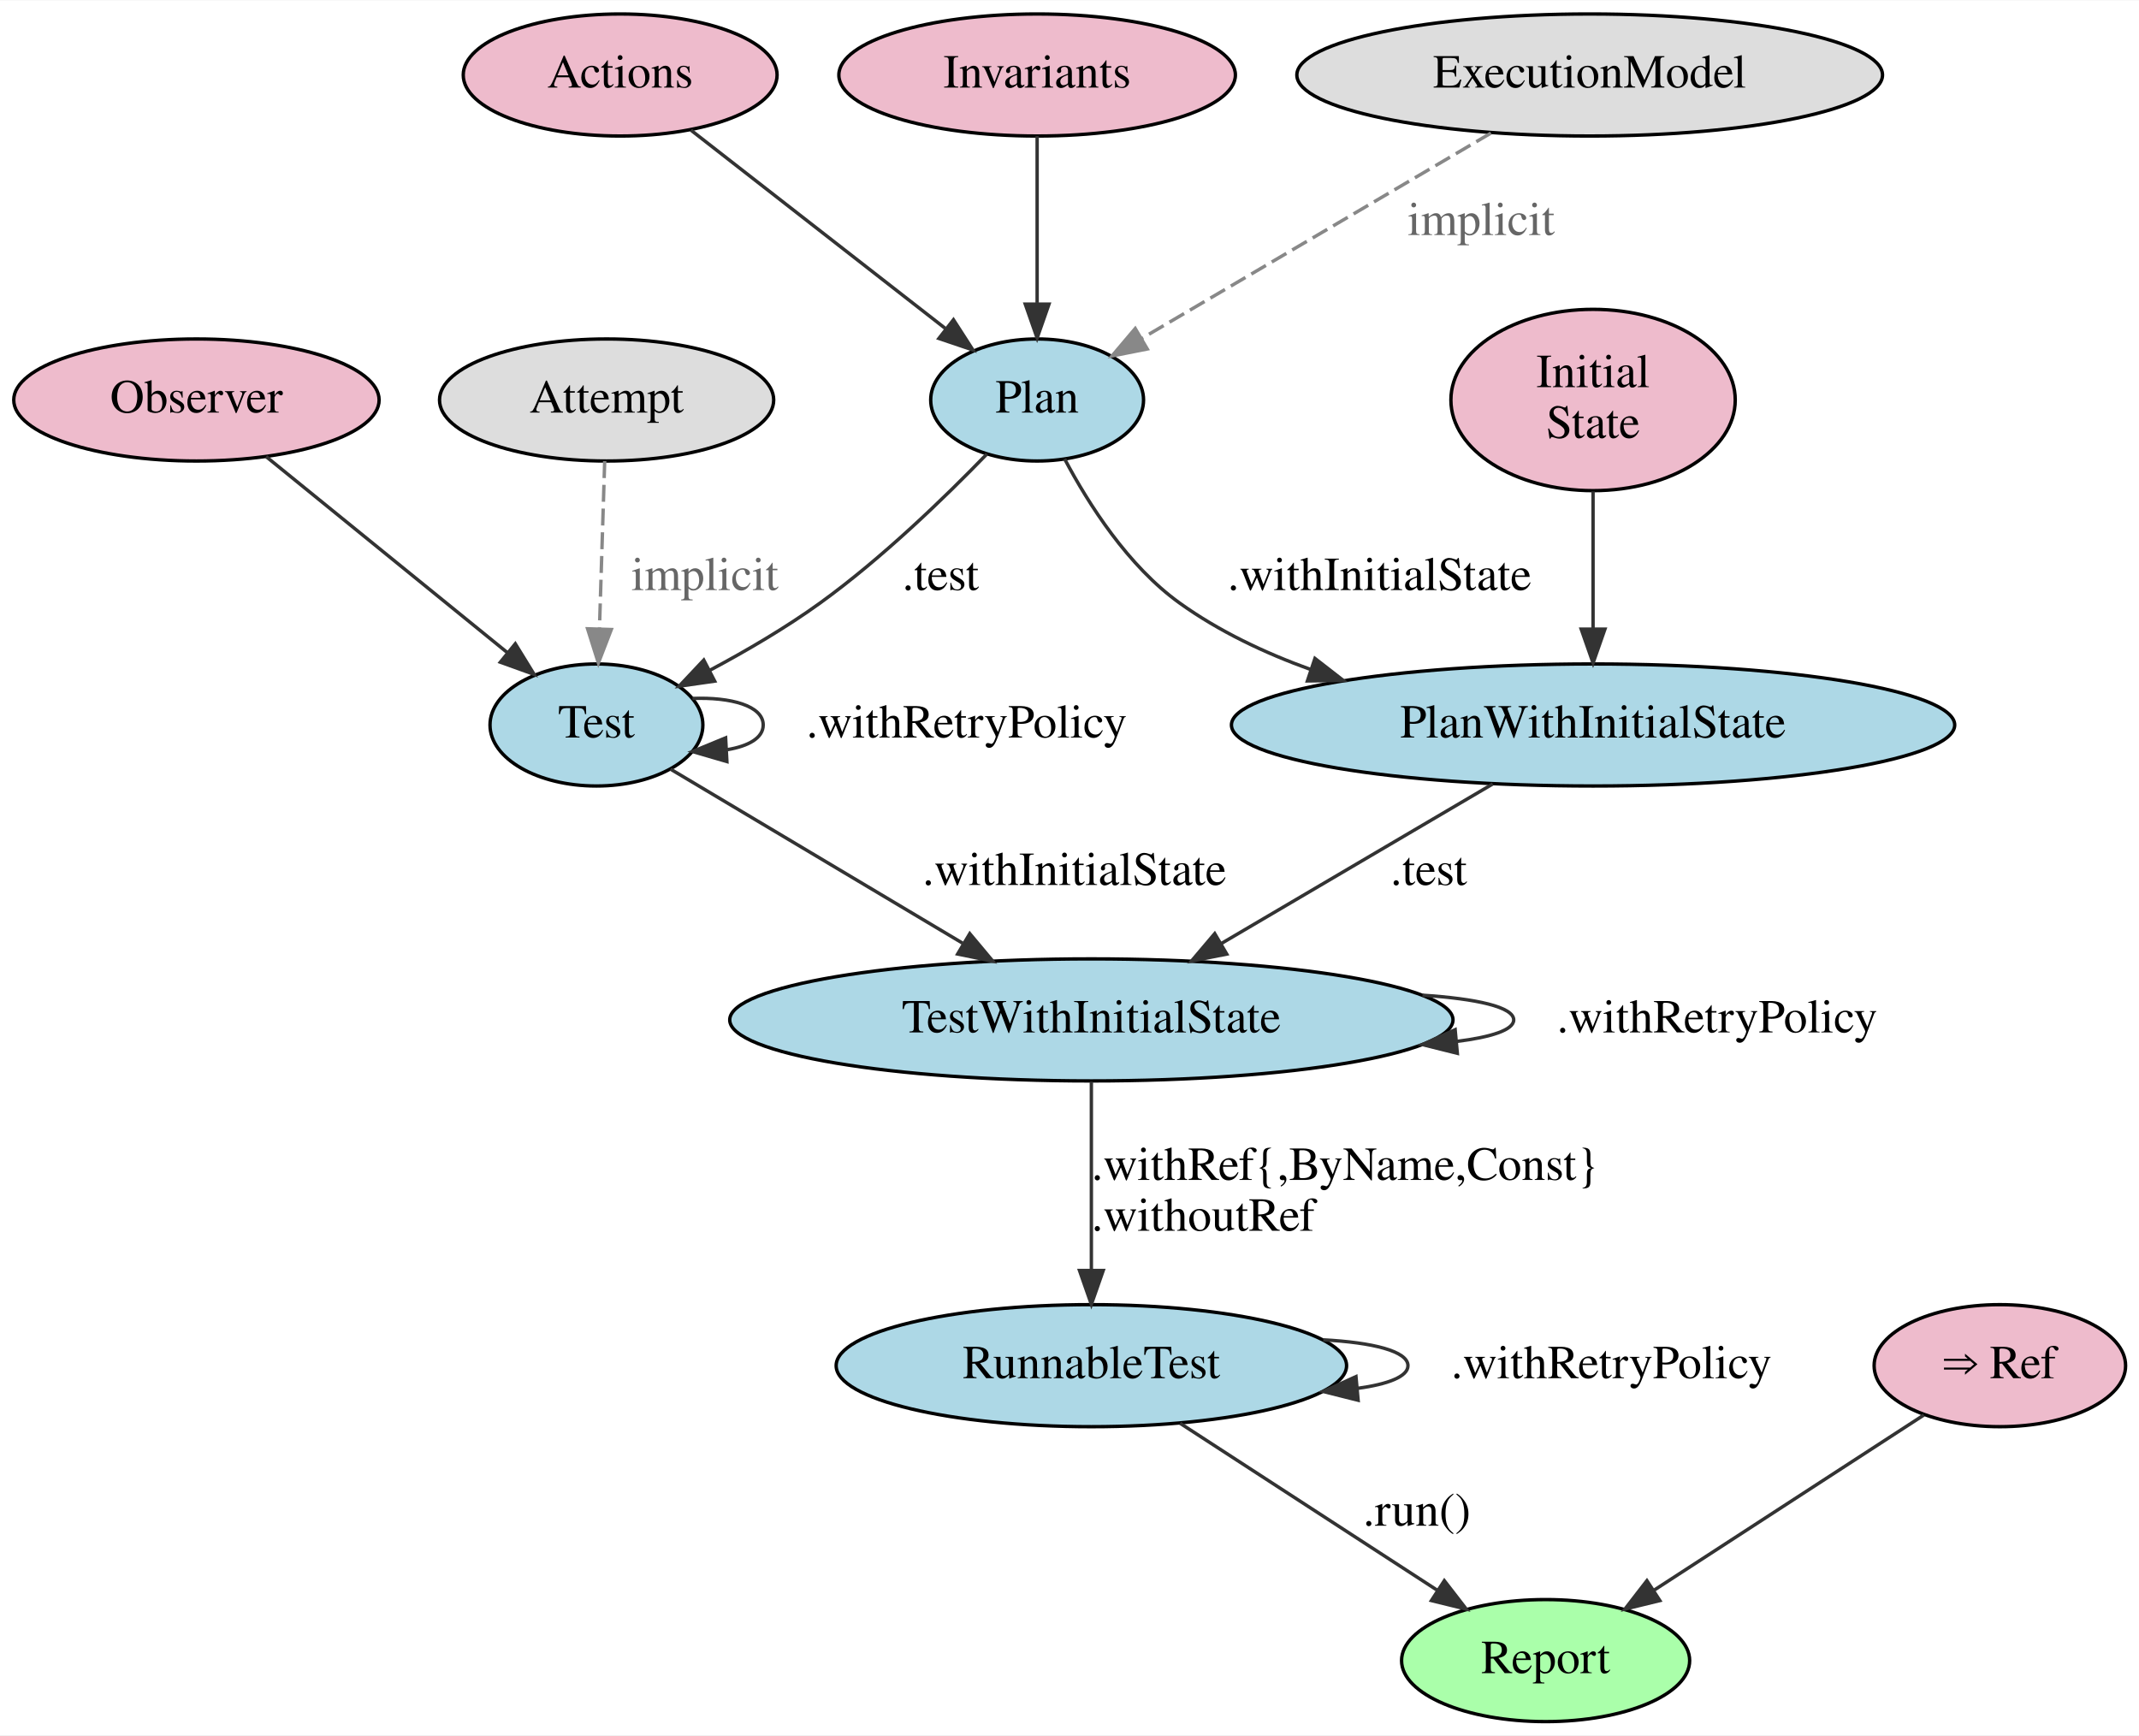
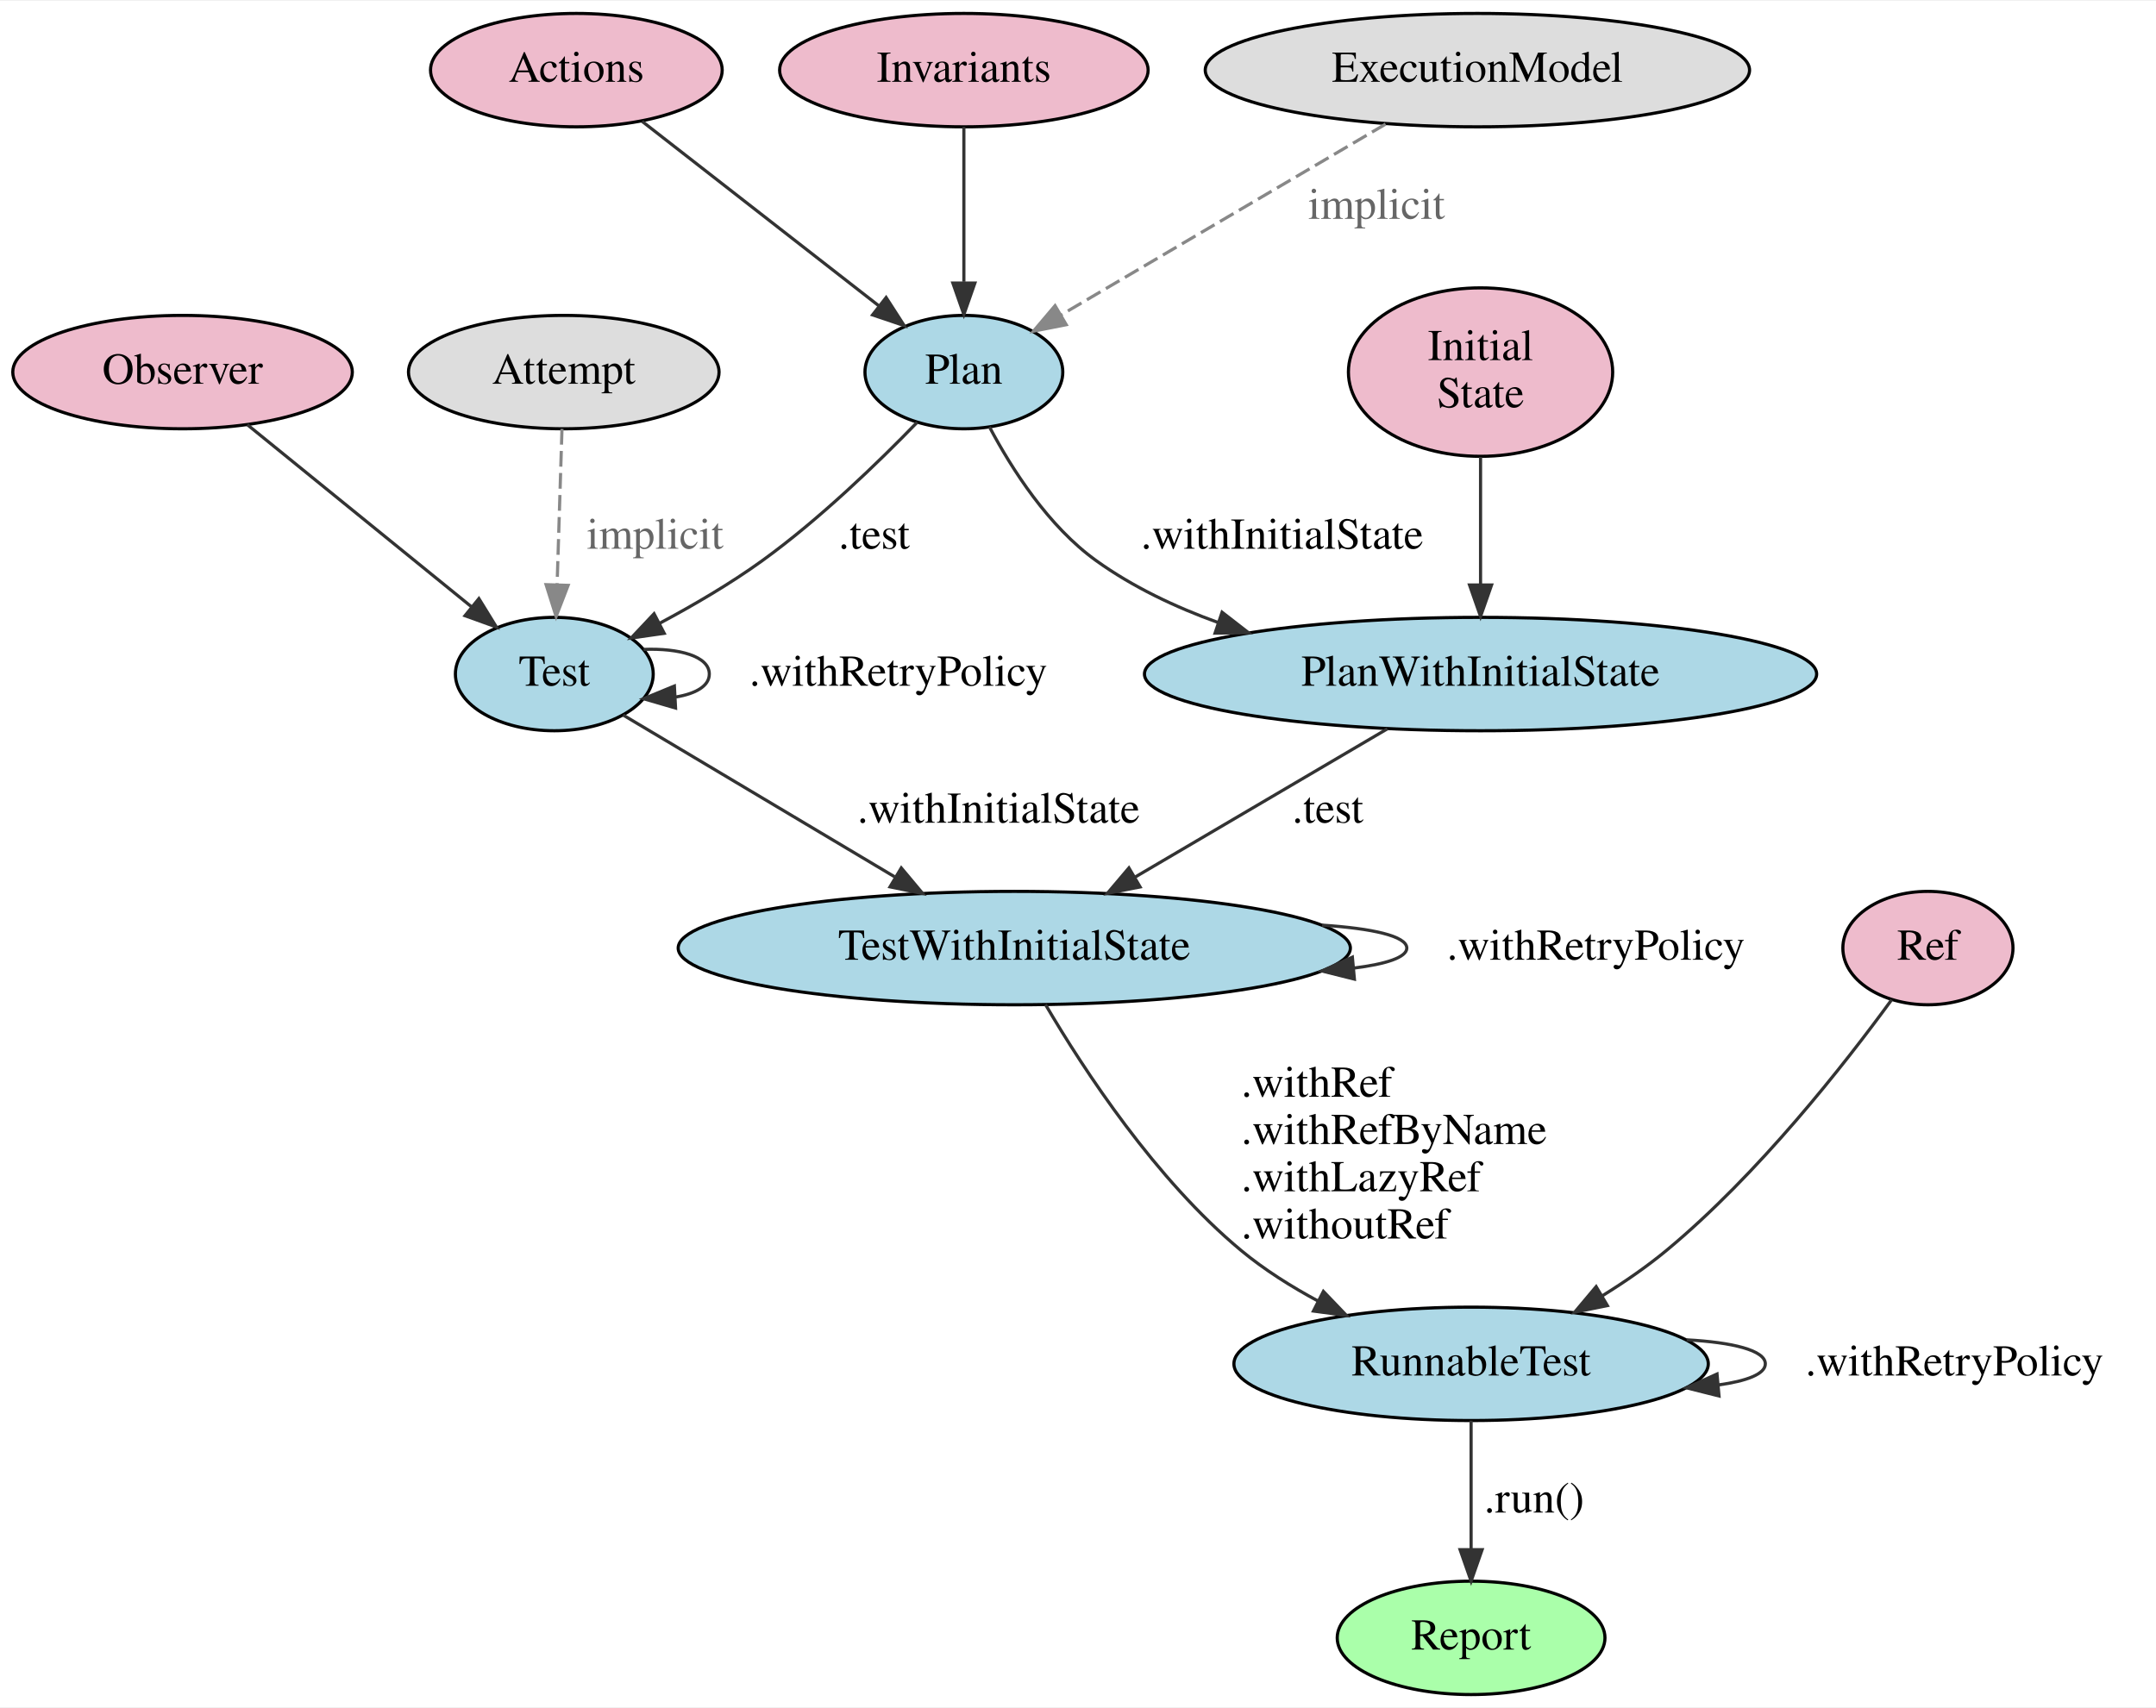
- <svg xmlns="http://www.w3.org/2000/svg" width="631pt" height="512pt" viewBox="0.00 0.00 630.99 511.74">
-   <g id="graph0" class="graph" transform="scale(1 1) rotate(0) translate(4 507.7401)">
-     <polygon fill="#ffffff" stroke="transparent" points="-4,4 -4,-507.74 626.992,-507.74 626.992,4 -4,4" />
+ <svg xmlns="http://www.w3.org/2000/svg" width="684pt" height="542pt" viewBox="0.00 0.00 684.34 541.74">
+   <g id="graph0" class="graph" transform="scale(1 1) rotate(0) translate(4 537.7401)">
+     <polygon fill="#ffffff" stroke="transparent" points="-4,4 -4,-537.74 680.338,-537.74 680.338,4 -4,4" />
    <g id="node1" class="node">
-       <ellipse fill="#eebbcc" stroke="#000000" cx="178.945" cy="-485.74" rx="46.292" ry="18" />
-       <text text-anchor="middle" x="178.945" y="-482.04" font-family="Times,serif" font-size="14.00" fill="#000000">Actions</text>
+       <ellipse fill="#eebbcc" stroke="#000000" cx="178.945" cy="-515.74" rx="46.292" ry="18" />
+       <text text-anchor="middle" x="178.945" y="-512.04" font-family="Times,serif" font-size="14.00" fill="#000000">Actions</text>
    </g>
    <g id="node8" class="node">
-       <ellipse fill="#add8e6" stroke="#000000" cx="301.945" cy="-389.87" rx="31.396" ry="18" />
-       <text text-anchor="middle" x="301.945" y="-386.17" font-family="Times,serif" font-size="14.00" fill="#000000">Plan</text>
+       <ellipse fill="#add8e6" stroke="#000000" cx="301.945" cy="-419.87" rx="31.396" ry="18" />
+       <text text-anchor="middle" x="301.945" y="-416.17" font-family="Times,serif" font-size="14.00" fill="#000000">Plan</text>
    </g>
    <g id="edge3" class="edge">
-       <path fill="none" stroke="#333333" d="M199.81,-469.477C220.474,-453.371 252.216,-428.631 274.825,-411.009" />
-       <polygon fill="#333333" stroke="#333333" points="277.265,-413.545 283,-404.636 272.961,-408.023 277.265,-413.545" />
+       <path fill="none" stroke="#333333" d="M199.81,-499.477C220.474,-483.371 252.216,-458.631 274.825,-441.009" />
+       <polygon fill="#333333" stroke="#333333" points="277.265,-443.545 283,-434.636 272.961,-438.023 277.265,-443.545" />
    </g>
    <g id="node2" class="node">
-       <ellipse fill="#eebbcc" stroke="#000000" cx="301.945" cy="-485.74" rx="58.49" ry="18" />
-       <text text-anchor="middle" x="301.945" y="-482.04" font-family="Times,serif" font-size="14.00" fill="#000000">Invariants</text>
+       <ellipse fill="#eebbcc" stroke="#000000" cx="301.945" cy="-515.74" rx="58.49" ry="18" />
+       <text text-anchor="middle" x="301.945" y="-512.04" font-family="Times,serif" font-size="14.00" fill="#000000">Invariants</text>
    </g>
    <g id="edge4" class="edge">
-       <path fill="none" stroke="#333333" d="M301.945,-467.708C301.945,-453.87 301.945,-434.496 301.945,-418.539" />
-       <polygon fill="#333333" stroke="#333333" points="305.445,-418.147 301.945,-408.148 298.445,-418.148 305.445,-418.147" />
+       <path fill="none" stroke="#333333" d="M301.945,-497.708C301.945,-483.87 301.945,-464.496 301.945,-448.539" />
+       <polygon fill="#333333" stroke="#333333" points="305.445,-448.147 301.945,-438.148 298.445,-448.148 305.445,-448.147" />
    </g>
    <g id="node3" class="node">
-       <ellipse fill="#eebbcc" stroke="#000000" cx="465.945" cy="-389.87" rx="41.94" ry="26.741" />
-       <text text-anchor="middle" x="465.945" y="-393.67" font-family="Times,serif" font-size="14.00" fill="#000000">Initial</text>
-       <text text-anchor="middle" x="465.945" y="-378.67" font-family="Times,serif" font-size="14.00" fill="#000000">State</text>
+       <ellipse fill="#eebbcc" stroke="#000000" cx="465.945" cy="-419.87" rx="41.94" ry="26.741" />
+       <text text-anchor="middle" x="465.945" y="-423.67" font-family="Times,serif" font-size="14.00" fill="#000000">Initial</text>
+       <text text-anchor="middle" x="465.945" y="-408.67" font-family="Times,serif" font-size="14.00" fill="#000000">State</text>
    </g>
    <g id="node9" class="node">
-       <ellipse fill="#add8e6" stroke="#000000" cx="465.945" cy="-294" rx="106.681" ry="18" />
-       <text text-anchor="middle" x="465.945" y="-290.3" font-family="Times,serif" font-size="14.00" fill="#000000">PlanWithInitialState</text>
+       <ellipse fill="#add8e6" stroke="#000000" cx="465.945" cy="-324" rx="106.681" ry="18" />
+       <text text-anchor="middle" x="465.945" y="-320.3" font-family="Times,serif" font-size="14.00" fill="#000000">PlanWithInitialState</text>
    </g>
    <g id="edge5" class="edge">
-       <path fill="none" stroke="#333333" d="M465.945,-362.91C465.945,-350.276 465.945,-335.22 465.945,-322.409" />
-       <polygon fill="#333333" stroke="#333333" points="469.445,-322.277 465.945,-312.277 462.445,-322.278 469.445,-322.277" />
+       <path fill="none" stroke="#333333" d="M465.945,-392.91C465.945,-380.276 465.945,-365.22 465.945,-352.409" />
+       <polygon fill="#333333" stroke="#333333" points="469.445,-352.277 465.945,-342.277 462.445,-352.278 469.445,-352.277" />
    </g>
    <g id="node4" class="node">
-       <ellipse fill="#eebbcc" stroke="#000000" cx="53.945" cy="-389.87" rx="53.891" ry="18" />
-       <text text-anchor="middle" x="53.945" y="-386.17" font-family="Times,serif" font-size="14.00" fill="#000000">Observer</text>
+       <ellipse fill="#eebbcc" stroke="#000000" cx="53.945" cy="-419.87" rx="53.891" ry="18" />
+       <text text-anchor="middle" x="53.945" y="-416.17" font-family="Times,serif" font-size="14.00" fill="#000000">Observer</text>
    </g>
    <g id="node10" class="node">
-       <ellipse fill="#add8e6" stroke="#000000" cx="171.945" cy="-294" rx="31.396" ry="18" />
-       <text text-anchor="middle" x="171.945" y="-290.3" font-family="Times,serif" font-size="14.00" fill="#000000">Test</text>
+       <ellipse fill="#add8e6" stroke="#000000" cx="171.945" cy="-324" rx="31.396" ry="18" />
+       <text text-anchor="middle" x="171.945" y="-320.3" font-family="Times,serif" font-size="14.00" fill="#000000">Test</text>
    </g>
    <g id="edge6" class="edge">
-       <path fill="none" stroke="#333333" d="M74.499,-373.171C94.289,-357.092 124.301,-332.709 145.786,-315.253" />
-       <polygon fill="#333333" stroke="#333333" points="148.01,-317.956 153.564,-308.934 143.596,-312.523 148.01,-317.956" />
+       <path fill="none" stroke="#333333" d="M74.499,-403.171C94.289,-387.092 124.301,-362.709 145.786,-345.253" />
+       <polygon fill="#333333" stroke="#333333" points="148.01,-347.956 153.564,-338.934 143.596,-342.523 148.01,-347.956" />
    </g>
    <g id="node5" class="node">
-       <ellipse fill="#eebbcc" stroke="#000000" cx="585.945" cy="-105" rx="37.093" ry="18" />
-       <text text-anchor="middle" x="585.945" y="-101.3" font-family="Times,serif" font-size="14.00" fill="#000000">⇒ Ref</text>
+       <ellipse fill="#eebbcc" stroke="#000000" cx="607.945" cy="-237" rx="27" ry="18" />
+       <text text-anchor="middle" x="607.945" y="-233.3" font-family="Times,serif" font-size="14.00" fill="#000000">Ref</text>
+     </g>
+     <g id="node12" class="node">
+       <ellipse fill="#add8e6" stroke="#000000" cx="462.945" cy="-105" rx="75.287" ry="18" />
+       <text text-anchor="middle" x="462.945" y="-101.3" font-family="Times,serif" font-size="14.00" fill="#000000">RunnableTest</text>
+     </g>
+     <g id="edge11" class="edge">
+       <path fill="none" stroke="#333333" d="M596.426,-220.585C581.561,-200.204 554.124,-165.18 524.945,-141 518.746,-135.863 511.721,-131.023 504.683,-126.659" />
+       <polygon fill="#333333" stroke="#333333" points="506.208,-123.494 495.823,-121.398 502.634,-129.513 506.208,-123.494" />
+     </g>
+     <g id="node6" class="node">
+       <ellipse fill="#dddddd" stroke="#000000" cx="174.945" cy="-419.87" rx="49.291" ry="18" />
+       <text text-anchor="middle" x="174.945" y="-416.17" font-family="Times,serif" font-size="14.00" fill="#000000">Attempt</text>
+     </g>
+     <g id="edge1" class="edge">
+       <path fill="none" stroke="#888888" stroke-dasharray="5,2" d="M174.381,-401.838C173.948,-388 173.342,-368.626 172.842,-352.669" />
+       <polygon fill="#888888" stroke="#888888" points="176.328,-352.163 172.517,-342.277 169.332,-352.382 176.328,-352.163" />
+       <text text-anchor="middle" x="203.945" y="-363.8" font-family="Times,serif" font-size="14.00" fill="#666666"> implicit</text>
+     </g>
+     <g id="node7" class="node">
+       <ellipse fill="#dddddd" stroke="#000000" cx="464.945" cy="-515.74" rx="86.385" ry="18" />
+       <text text-anchor="middle" x="464.945" y="-512.04" font-family="Times,serif" font-size="14.00" fill="#000000">ExecutionModel</text>
+     </g>
+     <g id="edge2" class="edge">
+       <path fill="none" stroke="#888888" stroke-dasharray="5,2" d="M435.804,-498.601C406.759,-481.517 362.327,-455.385 332.721,-437.971" />
+       <polygon fill="#888888" stroke="#888888" points="334.436,-434.919 324.042,-432.866 330.887,-440.953 334.436,-434.919" />
+       <text text-anchor="middle" x="432.945" y="-468.54" font-family="Times,serif" font-size="14.00" fill="#666666"> implicit</text>
+     </g>
+     <g id="edge7" class="edge">
+       <path fill="none" stroke="#333333" d="M310.06,-402.474C317.189,-389.014 328.787,-370.89 343.945,-360 355.53,-351.677 369.036,-345.262 382.755,-340.323" />
+       <polygon fill="#333333" stroke="#333333" points="383.899,-343.631 392.267,-337.133 381.673,-336.994 383.899,-343.631" />
+       <text text-anchor="middle" x="402.945" y="-363.8" font-family="Times,serif" font-size="14.00" fill="#000000">.withInitialState</text>
+     </g>
+     <g id="edge8" class="edge">
+       <path fill="none" stroke="#333333" d="M287.13,-403.936C274.736,-391.138 256.197,-373.188 237.945,-360 227.881,-352.728 216.182,-345.889 205.454,-340.166" />
+       <polygon fill="#333333" stroke="#333333" points="206.83,-336.937 196.341,-335.441 203.607,-343.151 206.83,-336.937" />
+       <text text-anchor="middle" x="273.445" y="-363.8" font-family="Times,serif" font-size="14.00" fill="#000000">.test</text>
+     </g>
+     <g id="node11" class="node">
+       <ellipse fill="#add8e6" stroke="#000000" cx="317.945" cy="-237" rx="106.681" ry="18" />
+       <text text-anchor="middle" x="317.945" y="-233.3" font-family="Times,serif" font-size="14.00" fill="#000000">TestWithInitialState</text>
+     </g>
+     <g id="edge9" class="edge">
+       <path fill="none" stroke="#333333" d="M436.351,-306.603C413.361,-293.089 381.298,-274.241 356.334,-259.567" />
+       <polygon fill="#333333" stroke="#333333" points="357.883,-256.417 347.488,-254.367 354.335,-262.452 357.883,-256.417" />
+       <text text-anchor="middle" x="417.445" y="-276.8" font-family="Times,serif" font-size="14.00" fill="#000000">.test</text>
+     </g>
+     <g id="edge14" class="edge">
+       <path fill="none" stroke="#333333" d="M200.257,-331.827C211.612,-332.269 221.142,-329.66 221.142,-324 221.142,-320.197 216.84,-317.772 210.573,-316.723" />
+       <polygon fill="#333333" stroke="#333333" points="210.429,-313.211 200.257,-316.173 210.056,-320.201 210.429,-313.211" />
+       <text text-anchor="middle" x="281.142" y="-320.3" font-family="Times,serif" font-size="14.00" fill="#000000">.withRetryPolicy</text>
+     </g>
+     <g id="edge10" class="edge">
+       <path fill="none" stroke="#333333" d="M193.803,-310.975C216.53,-297.432 252.549,-275.969 279.948,-259.642" />
+       <polygon fill="#333333" stroke="#333333" points="282.079,-262.447 288.878,-254.321 278.496,-256.433 282.079,-262.447" />
+       <text text-anchor="middle" x="312.945" y="-276.8" font-family="Times,serif" font-size="14.00" fill="#000000">.withInitialState</text>
+     </g>
+     <g id="edge15" class="edge">
+       <path fill="none" stroke="#333333" d="M415.624,-244.286C431.574,-243.243 442.536,-240.815 442.536,-237 442.536,-234.05 435.978,-231.929 425.627,-230.636" />
+       <polygon fill="#333333" stroke="#333333" points="425.903,-227.147 415.624,-229.714 425.26,-234.117 425.903,-227.147" />
+       <text text-anchor="middle" x="502.536" y="-233.3" font-family="Times,serif" font-size="14.00" fill="#000000">.withRetryPolicy</text>
+     </g>
+     <g id="edge12" class="edge">
+       <path fill="none" stroke="#333333" d="M327.853,-219.065C340.152,-198.12 362.852,-163.485 389.945,-141 397.289,-134.905 405.839,-129.52 414.448,-124.895" />
+       <polygon fill="#333333" stroke="#333333" points="416.061,-128.002 423.392,-120.353 412.891,-121.76 416.061,-128.002" />
+       <text text-anchor="start" x="389.945" y="-189.8" font-family="Times,serif" font-size="14.00" fill="#000000">  .withRef</text>
+       <text text-anchor="start" x="389.945" y="-174.8" font-family="Times,serif" font-size="14.00" fill="#000000">  .withRefByName</text>
+       <text text-anchor="start" x="389.945" y="-159.8" font-family="Times,serif" font-size="14.00" fill="#000000">  .withLazyRef</text>
+       <text text-anchor="start" x="389.945" y="-144.8" font-family="Times,serif" font-size="14.00" fill="#000000">  .withoutRef</text>
+     </g>
+     <g id="edge16" class="edge">
+       <path fill="none" stroke="#333333" d="M531.36,-112.621C545.864,-111.847 556.338,-109.307 556.338,-105 556.338,-101.77 550.447,-99.534 541.382,-98.291" />
+       <polygon fill="#333333" stroke="#333333" points="541.636,-94.8 531.36,-97.379 541.002,-101.771 541.636,-94.8" />
+       <text text-anchor="middle" x="616.338" y="-101.3" font-family="Times,serif" font-size="14.00" fill="#000000">.withRetryPolicy</text>
    </g>
    <g id="node13" class="node">
-       <ellipse fill="#aaffaa" stroke="#000000" cx="451.945" cy="-18" rx="42.494" ry="18" />
-       <text text-anchor="middle" x="451.945" y="-14.3" font-family="Times,serif" font-size="14.00" fill="#000000">Report</text>
-     </g>
-     <g id="edge11" class="edge">
-       <path fill="none" stroke="#333333" d="M563.517,-90.438C541.752,-76.307 508.503,-54.72 483.959,-38.785" />
-       <polygon fill="#333333" stroke="#333333" points="485.642,-35.705 475.349,-33.195 481.83,-41.576 485.642,-35.705" />
-     </g>
-     <g id="node6" class="node">
-       <ellipse fill="#dddddd" stroke="#000000" cx="174.945" cy="-389.87" rx="49.291" ry="18" />
-       <text text-anchor="middle" x="174.945" y="-386.17" font-family="Times,serif" font-size="14.00" fill="#000000">Attempt</text>
-     </g>
-     <g id="edge1" class="edge">
-       <path fill="none" stroke="#888888" stroke-dasharray="5,2" d="M174.381,-371.838C173.948,-358 173.342,-338.626 172.842,-322.669" />
-       <polygon fill="#888888" stroke="#888888" points="176.328,-322.163 172.517,-312.277 169.332,-322.382 176.328,-322.163" />
-       <text text-anchor="middle" x="203.945" y="-333.8" font-family="Times,serif" font-size="14.00" fill="#666666"> implicit</text>
-     </g>
-     <g id="node7" class="node">
-       <ellipse fill="#dddddd" stroke="#000000" cx="464.945" cy="-485.74" rx="86.385" ry="18" />
-       <text text-anchor="middle" x="464.945" y="-482.04" font-family="Times,serif" font-size="14.00" fill="#000000">ExecutionModel</text>
-     </g>
-     <g id="edge2" class="edge">
-       <path fill="none" stroke="#888888" stroke-dasharray="5,2" d="M435.804,-468.601C406.759,-451.517 362.327,-425.385 332.721,-407.971" />
-       <polygon fill="#888888" stroke="#888888" points="334.436,-404.919 324.042,-402.866 330.887,-410.953 334.436,-404.919" />
-       <text text-anchor="middle" x="432.945" y="-438.54" font-family="Times,serif" font-size="14.00" fill="#666666"> implicit</text>
-     </g>
-     <g id="edge7" class="edge">
-       <path fill="none" stroke="#333333" d="M310.06,-372.474C317.189,-359.014 328.787,-340.89 343.945,-330 355.53,-321.677 369.036,-315.262 382.755,-310.323" />
-       <polygon fill="#333333" stroke="#333333" points="383.899,-313.631 392.267,-307.133 381.673,-306.994 383.899,-313.631" />
-       <text text-anchor="middle" x="402.945" y="-333.8" font-family="Times,serif" font-size="14.00" fill="#000000">.withInitialState</text>
-     </g>
-     <g id="edge8" class="edge">
-       <path fill="none" stroke="#333333" d="M287.13,-373.936C274.736,-361.138 256.197,-343.188 237.945,-330 227.881,-322.728 216.182,-315.889 205.454,-310.166" />
-       <polygon fill="#333333" stroke="#333333" points="206.83,-306.937 196.341,-305.441 203.607,-313.151 206.83,-306.937" />
-       <text text-anchor="middle" x="273.445" y="-333.8" font-family="Times,serif" font-size="14.00" fill="#000000">.test</text>
-     </g>
-     <g id="node11" class="node">
-       <ellipse fill="#add8e6" stroke="#000000" cx="317.945" cy="-207" rx="106.681" ry="18" />
-       <text text-anchor="middle" x="317.945" y="-203.3" font-family="Times,serif" font-size="14.00" fill="#000000">TestWithInitialState</text>
-     </g>
-     <g id="edge9" class="edge">
-       <path fill="none" stroke="#333333" d="M436.351,-276.603C413.361,-263.089 381.298,-244.241 356.334,-229.566" />
-       <polygon fill="#333333" stroke="#333333" points="357.883,-226.417 347.488,-224.367 354.335,-232.452 357.883,-226.417" />
-       <text text-anchor="middle" x="417.445" y="-246.8" font-family="Times,serif" font-size="14.00" fill="#000000">.test</text>
-     </g>
-     <g id="edge14" class="edge">
-       <path fill="none" stroke="#333333" d="M200.257,-301.827C211.612,-302.269 221.142,-299.66 221.142,-294 221.142,-290.197 216.84,-287.772 210.573,-286.723" />
-       <polygon fill="#333333" stroke="#333333" points="210.429,-283.211 200.257,-286.173 210.056,-290.201 210.429,-283.211" />
-       <text text-anchor="middle" x="281.142" y="-290.3" font-family="Times,serif" font-size="14.00" fill="#000000">.withRetryPolicy</text>
-     </g>
-     <g id="edge10" class="edge">
-       <path fill="none" stroke="#333333" d="M193.803,-280.975C216.53,-267.432 252.549,-245.969 279.948,-229.642" />
-       <polygon fill="#333333" stroke="#333333" points="282.079,-232.447 288.878,-224.321 278.496,-226.433 282.079,-232.447" />
-       <text text-anchor="middle" x="312.945" y="-246.8" font-family="Times,serif" font-size="14.00" fill="#000000">.withInitialState</text>
-     </g>
-     <g id="edge15" class="edge">
-       <path fill="none" stroke="#333333" d="M415.624,-214.286C431.574,-213.243 442.536,-210.815 442.536,-207 442.536,-204.05 435.978,-201.929 425.627,-200.636" />
-       <polygon fill="#333333" stroke="#333333" points="425.903,-197.147 415.624,-199.714 425.26,-204.117 425.903,-197.147" />
-       <text text-anchor="middle" x="502.536" y="-203.3" font-family="Times,serif" font-size="14.00" fill="#000000">.withRetryPolicy</text>
-     </g>
-     <g id="node12" class="node">
-       <ellipse fill="#add8e6" stroke="#000000" cx="317.945" cy="-105" rx="75.287" ry="18" />
-       <text text-anchor="middle" x="317.945" y="-101.3" font-family="Times,serif" font-size="14.00" fill="#000000">RunnableTest</text>
-     </g>
-     <g id="edge12" class="edge">
-       <path fill="none" stroke="#333333" d="M317.945,-188.764C317.945,-173.317 317.945,-150.915 317.945,-133.164" />
-       <polygon fill="#333333" stroke="#333333" points="321.445,-133.078 317.945,-123.078 314.445,-133.078 321.445,-133.078" />
-       <text text-anchor="start" x="317.945" y="-159.8" font-family="Times,serif" font-size="14.00" fill="#000000">  .withRef{,ByName,Const}</text>
-       <text text-anchor="start" x="317.945" y="-144.8" font-family="Times,serif" font-size="14.00" fill="#000000">  .withoutRef</text>
-     </g>
-     <g id="edge16" class="edge">
-       <path fill="none" stroke="#333333" d="M386.36,-112.621C400.864,-111.847 411.339,-109.307 411.339,-105 411.339,-101.77 405.447,-99.534 396.382,-98.291" />
-       <polygon fill="#333333" stroke="#333333" points="396.636,-94.8 386.36,-97.379 396.002,-101.771 396.636,-94.8" />
-       <text text-anchor="middle" x="471.339" y="-101.3" font-family="Times,serif" font-size="14.00" fill="#000000">.withRetryPolicy</text>
+       <ellipse fill="#aaffaa" stroke="#000000" cx="462.945" cy="-18" rx="42.494" ry="18" />
+       <text text-anchor="middle" x="462.945" y="-14.3" font-family="Times,serif" font-size="14.00" fill="#000000">Report</text>
    </g>
    <g id="edge13" class="edge">
-       <path fill="none" stroke="#333333" d="M344.1,-88.019C365.847,-73.9 396.877,-53.753 420.074,-38.692" />
-       <polygon fill="#333333" stroke="#333333" points="422.064,-41.573 428.546,-33.192 418.252,-35.702 422.064,-41.573" />
-       <text text-anchor="middle" x="413.945" y="-57.8" font-family="Times,serif" font-size="14.00" fill="#000000">.run()</text>
+       <path fill="none" stroke="#333333" d="M462.945,-86.974C462.945,-75.192 462.945,-59.561 462.945,-46.158" />
+       <polygon fill="#333333" stroke="#333333" points="466.445,-46.003 462.945,-36.003 459.445,-46.003 466.445,-46.003" />
+       <text text-anchor="middle" x="482.945" y="-57.8" font-family="Times,serif" font-size="14.00" fill="#000000">.run()</text>
    </g>
  </g>
</svg>
